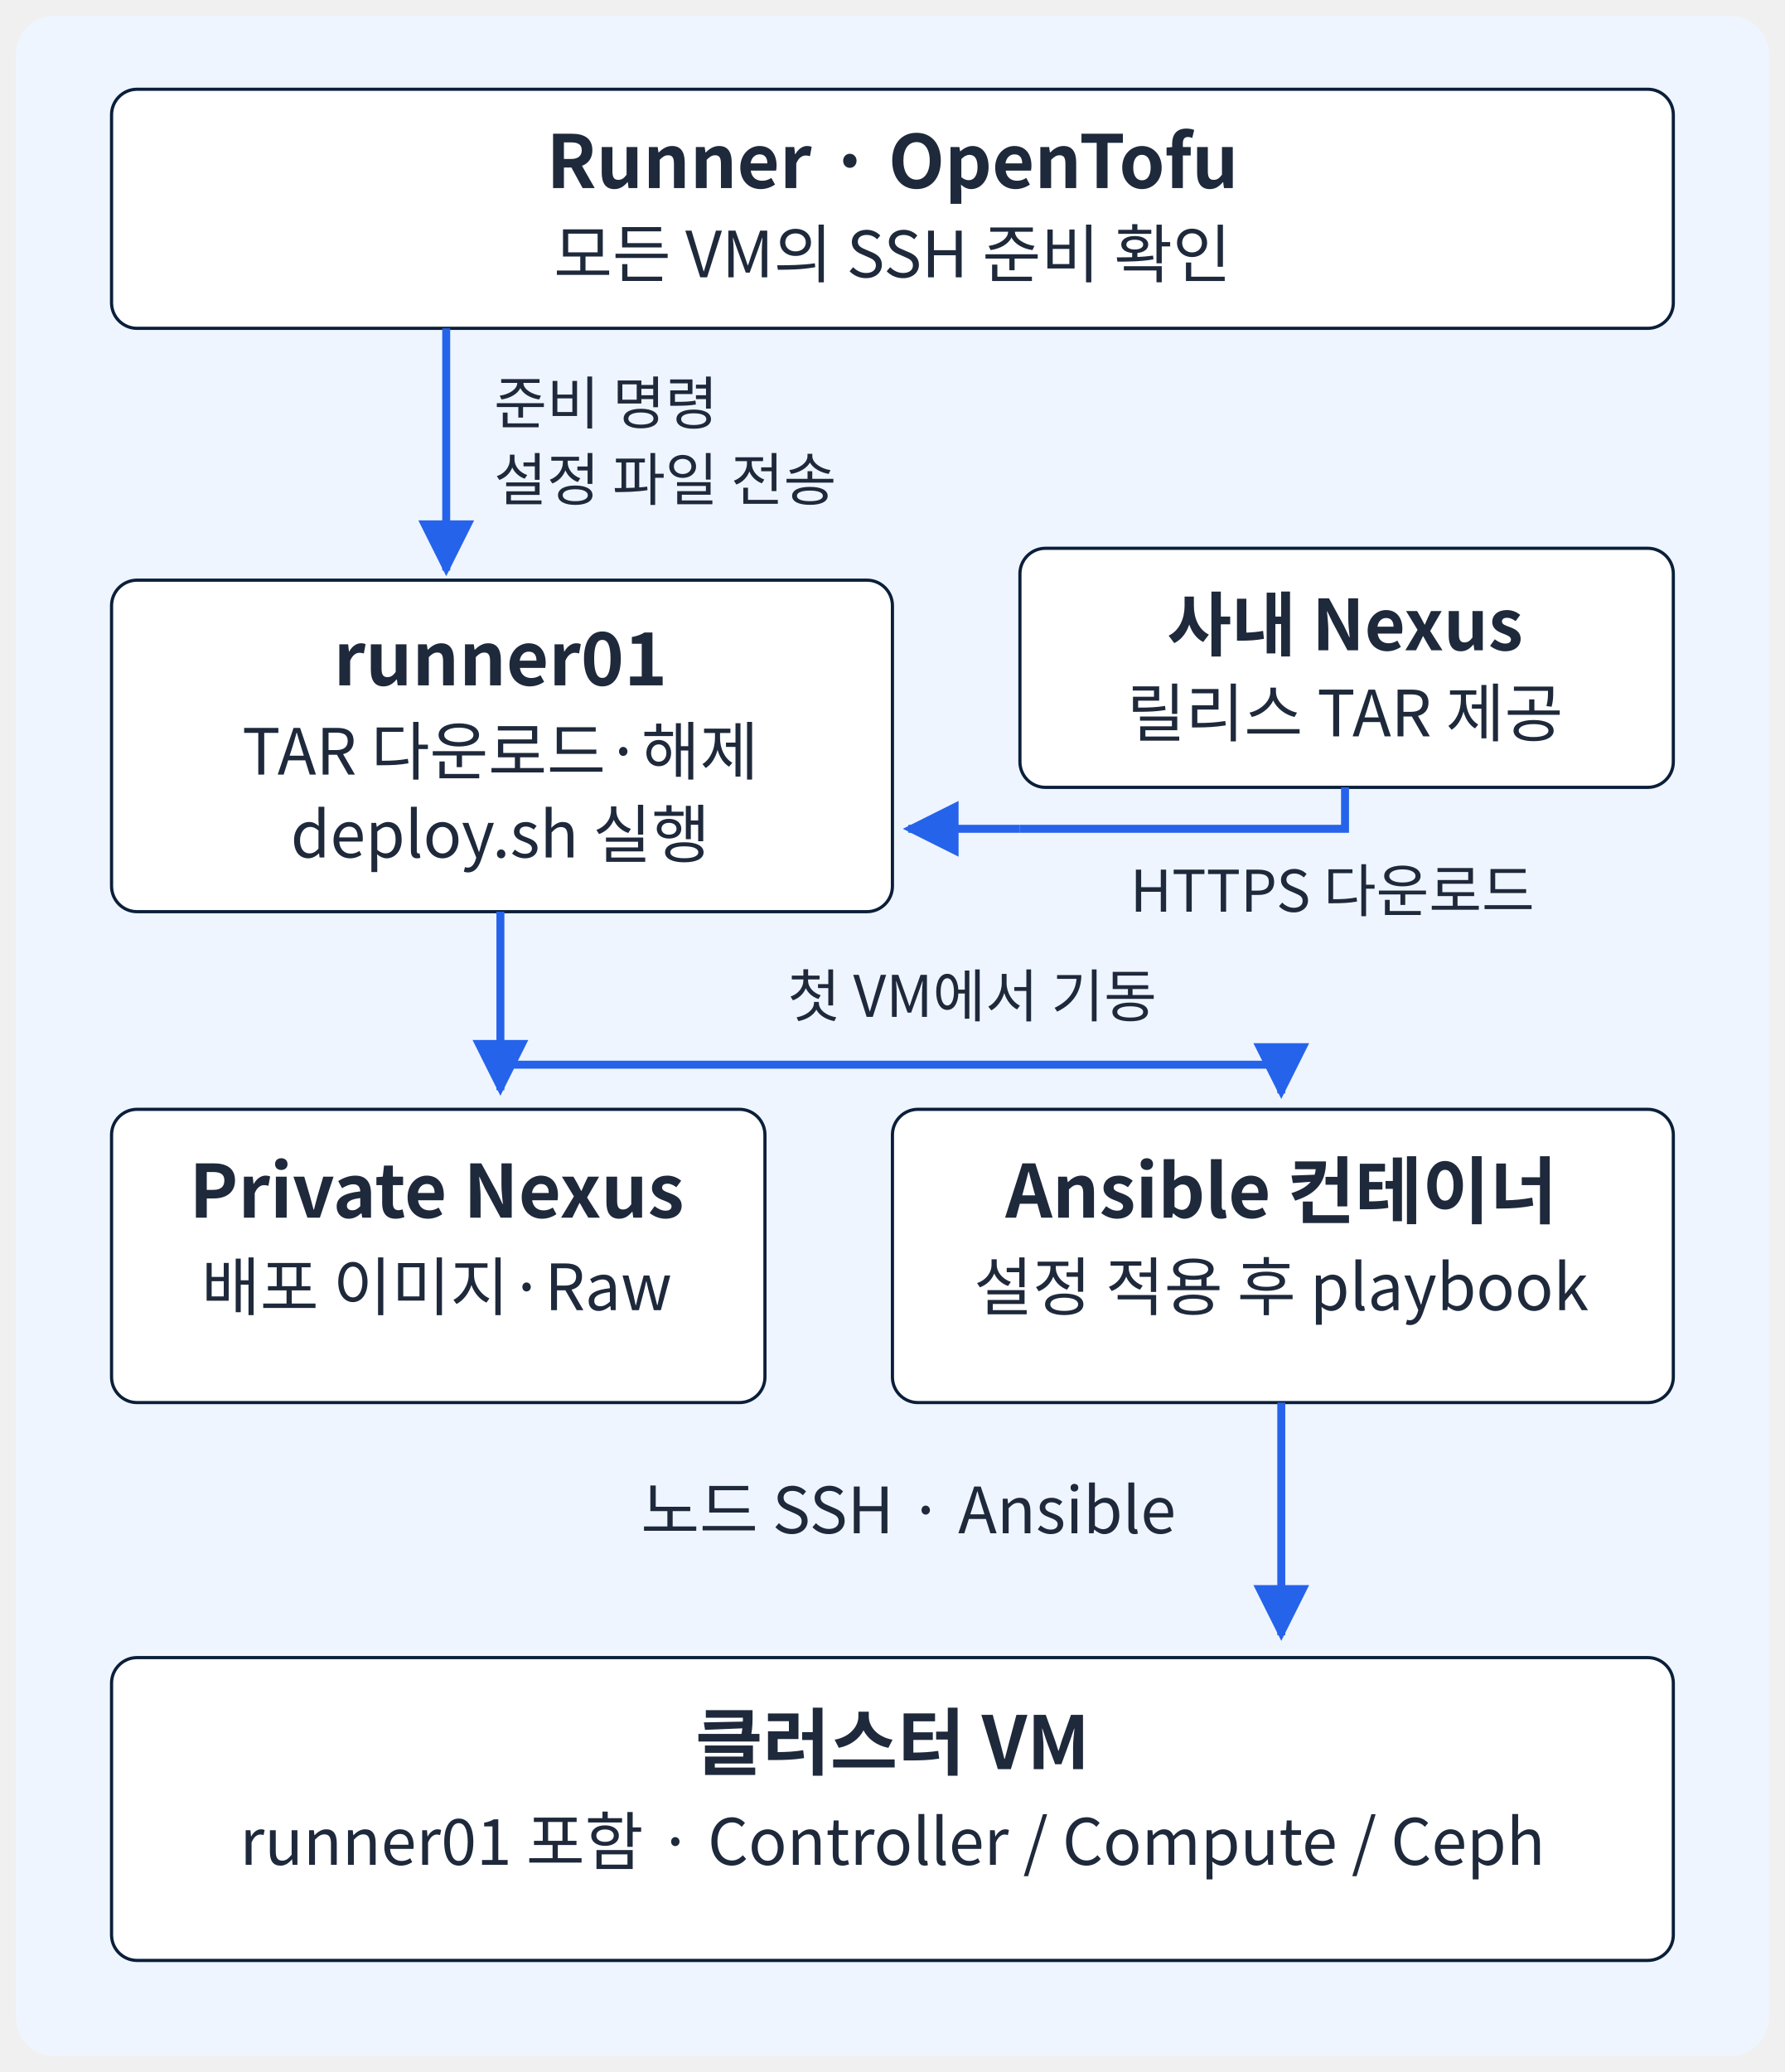
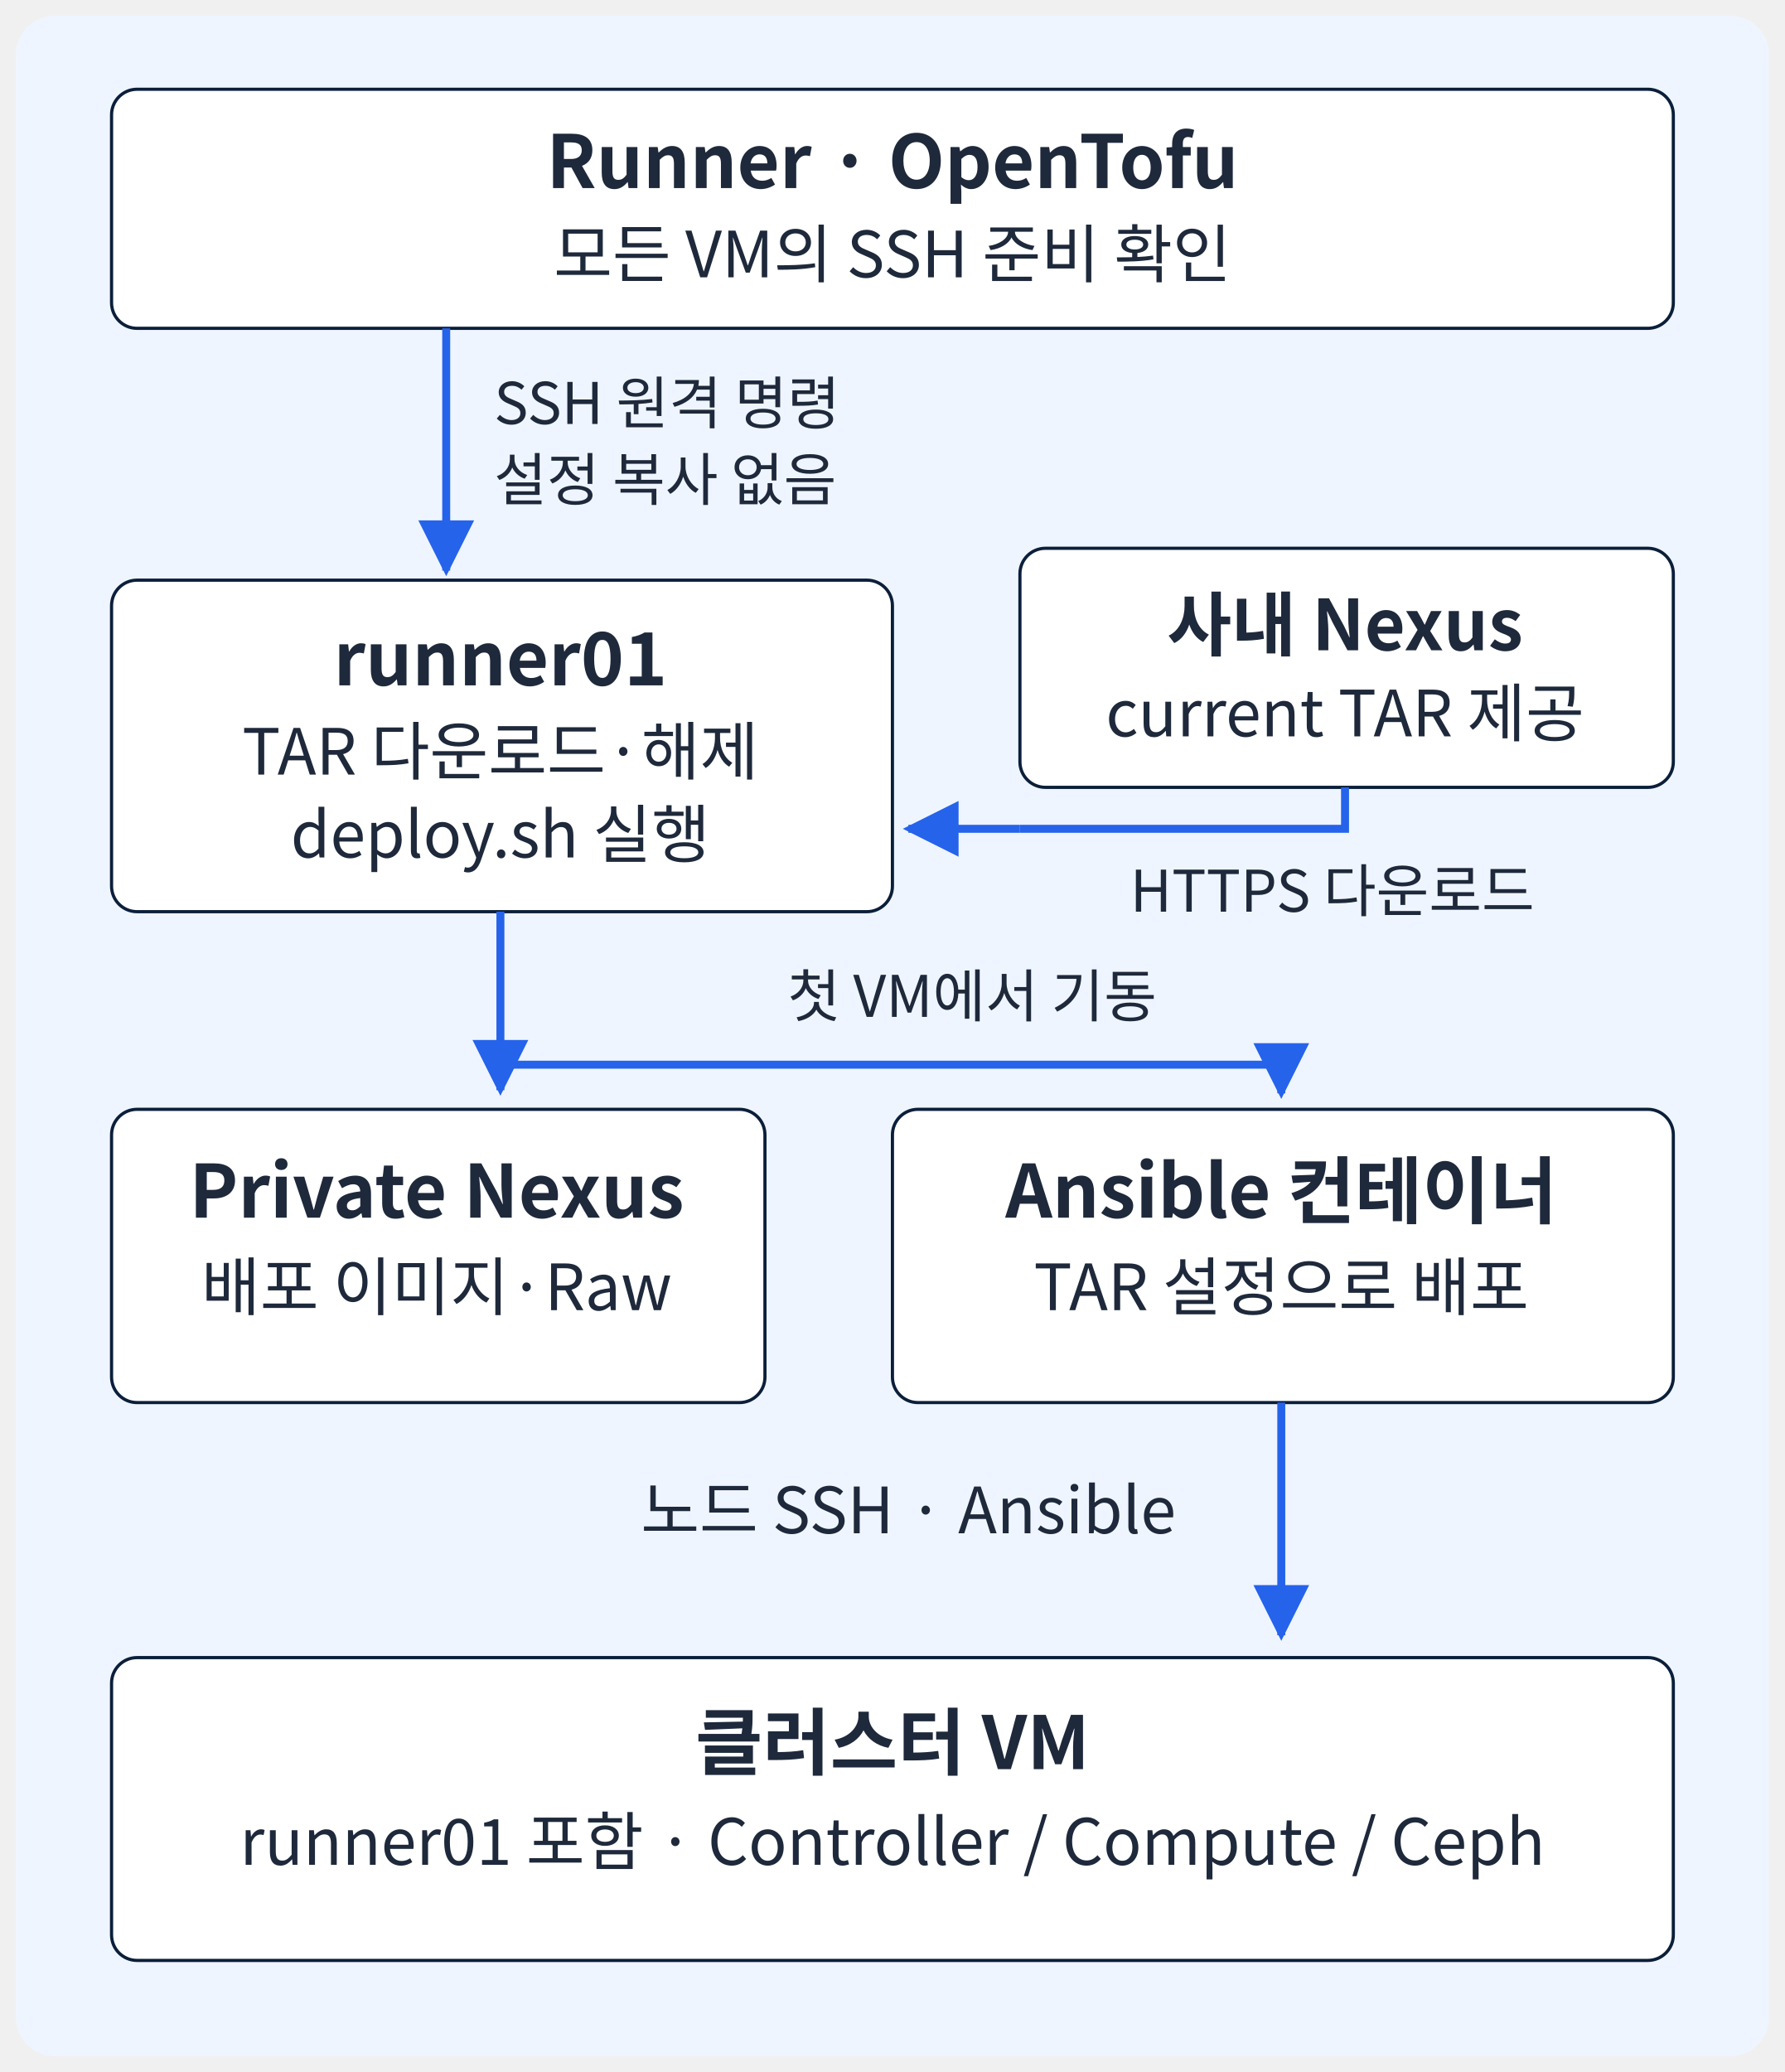
<svg xmlns="http://www.w3.org/2000/svg" width="560" height="650" viewBox="0 0 560 650" role="img" aria-labelledby="title desc">
  <defs>
    <marker id="arrow" viewBox="0 0 10 10" refX="9" refY="5" markerWidth="7" markerHeight="7" orient="auto">
      <path d="M0 0L10 5L0 10Z" fill="#2563eb" />
    </marker>
  </defs>
  <rect x="5" y="5" width="550" height="640" rx="12" fill="#eff5ff" />
  <g font-family="Pretendard, Noto Sans CJK KR, sans-serif" text-anchor="middle" fill="#1e293b">
    <rect x="35" y="28" width="490" height="75" rx="8" fill="white" stroke="#0b1f3a" />
    <text x="280" y="59" font-size="23" font-weight="600">Runner · OpenTofu</text>
    <text x="280" y="87" font-size="20">모든 VM의 SSH 준비 확인</text>
    <path d="M140 103V179" fill="none" stroke="#2563eb" stroke-width="2.5" marker-end="url(#arrow)" />
-     <text x="155" y="133" font-size="18" text-anchor="start">준비 명령</text>
-     <text x="155" y="157" font-size="18" text-anchor="start">설정 파일 전송</text>
+     <text x="155" y="133" font-size="18" text-anchor="start">SSH 원격 명령</text>
+     <text x="155" y="157" font-size="18" text-anchor="start">설정 복사 없음</text>
    <rect x="320" y="172" width="205" height="75" rx="8" fill="white" stroke="#0b1f3a" />
    <text x="422" y="204" font-size="22" font-weight="600">사내 Nexus</text>
-     <text x="422" y="231" font-size="20">릴리스 TAR 제공</text>
+     <text x="422" y="231" font-size="20">current TAR 제공</text>
    <rect x="35" y="182" width="245" height="104" rx="8" fill="white" stroke="#0b1f3a" />
    <text x="157" y="215" font-size="23" font-weight="600">runner01</text>
    <text x="157" y="243" font-size="20">TAR 다운로드·해제</text>
    <text x="157" y="269" font-size="20">deploy.sh 실행</text>
    <path d="M320 260H285" fill="none" stroke="#2563eb" stroke-width="2.5" marker-end="url(#arrow)" />
    <path d="M422 247V260H320" fill="none" stroke="#2563eb" stroke-width="2.5" />
    <text x="418" y="286" font-size="18">HTTPS 다운로드</text>
    <path d="M157 286V342" fill="none" stroke="#2563eb" stroke-width="2.5" marker-end="url(#arrow)" />
    <text x="305" y="319" font-size="18">첫 VM에서 기동</text>
    <rect x="35" y="348" width="205" height="92" rx="8" fill="white" stroke="#0b1f3a" />
    <text x="137" y="382" font-size="23" font-weight="600">Private Nexus</text>
    <text x="137" y="411" font-size="20">배포 이미지·Raw</text>
    <rect x="280" y="348" width="245" height="92" rx="8" fill="white" stroke="#0b1f3a" />
    <text x="402" y="382" font-size="23" font-weight="600">Ansible 컨테이너</text>
-     <text x="402" y="411" font-size="20">설정 적용 후 playbook</text>
+     <text x="402" y="411" font-size="20">TAR 설정으로 배포</text>
    <path d="M157 334H402V343" fill="none" stroke="#2563eb" stroke-width="2.5" marker-end="url(#arrow)" />
    <path d="M402 440V513" fill="none" stroke="#2563eb" stroke-width="2.5" marker-end="url(#arrow)" />
    <text x="285" y="481" font-size="20">노드 SSH · Ansible</text>
    <rect x="35" y="520" width="490" height="95" rx="8" fill="white" stroke="#0b1f3a" />
    <text x="280" y="555" font-size="23" font-weight="600">클러스터 VM</text>
    <text x="280" y="585" font-size="20">runner01 포함 · Controller / Compute / Ceph</text>
  </g>
</svg>
